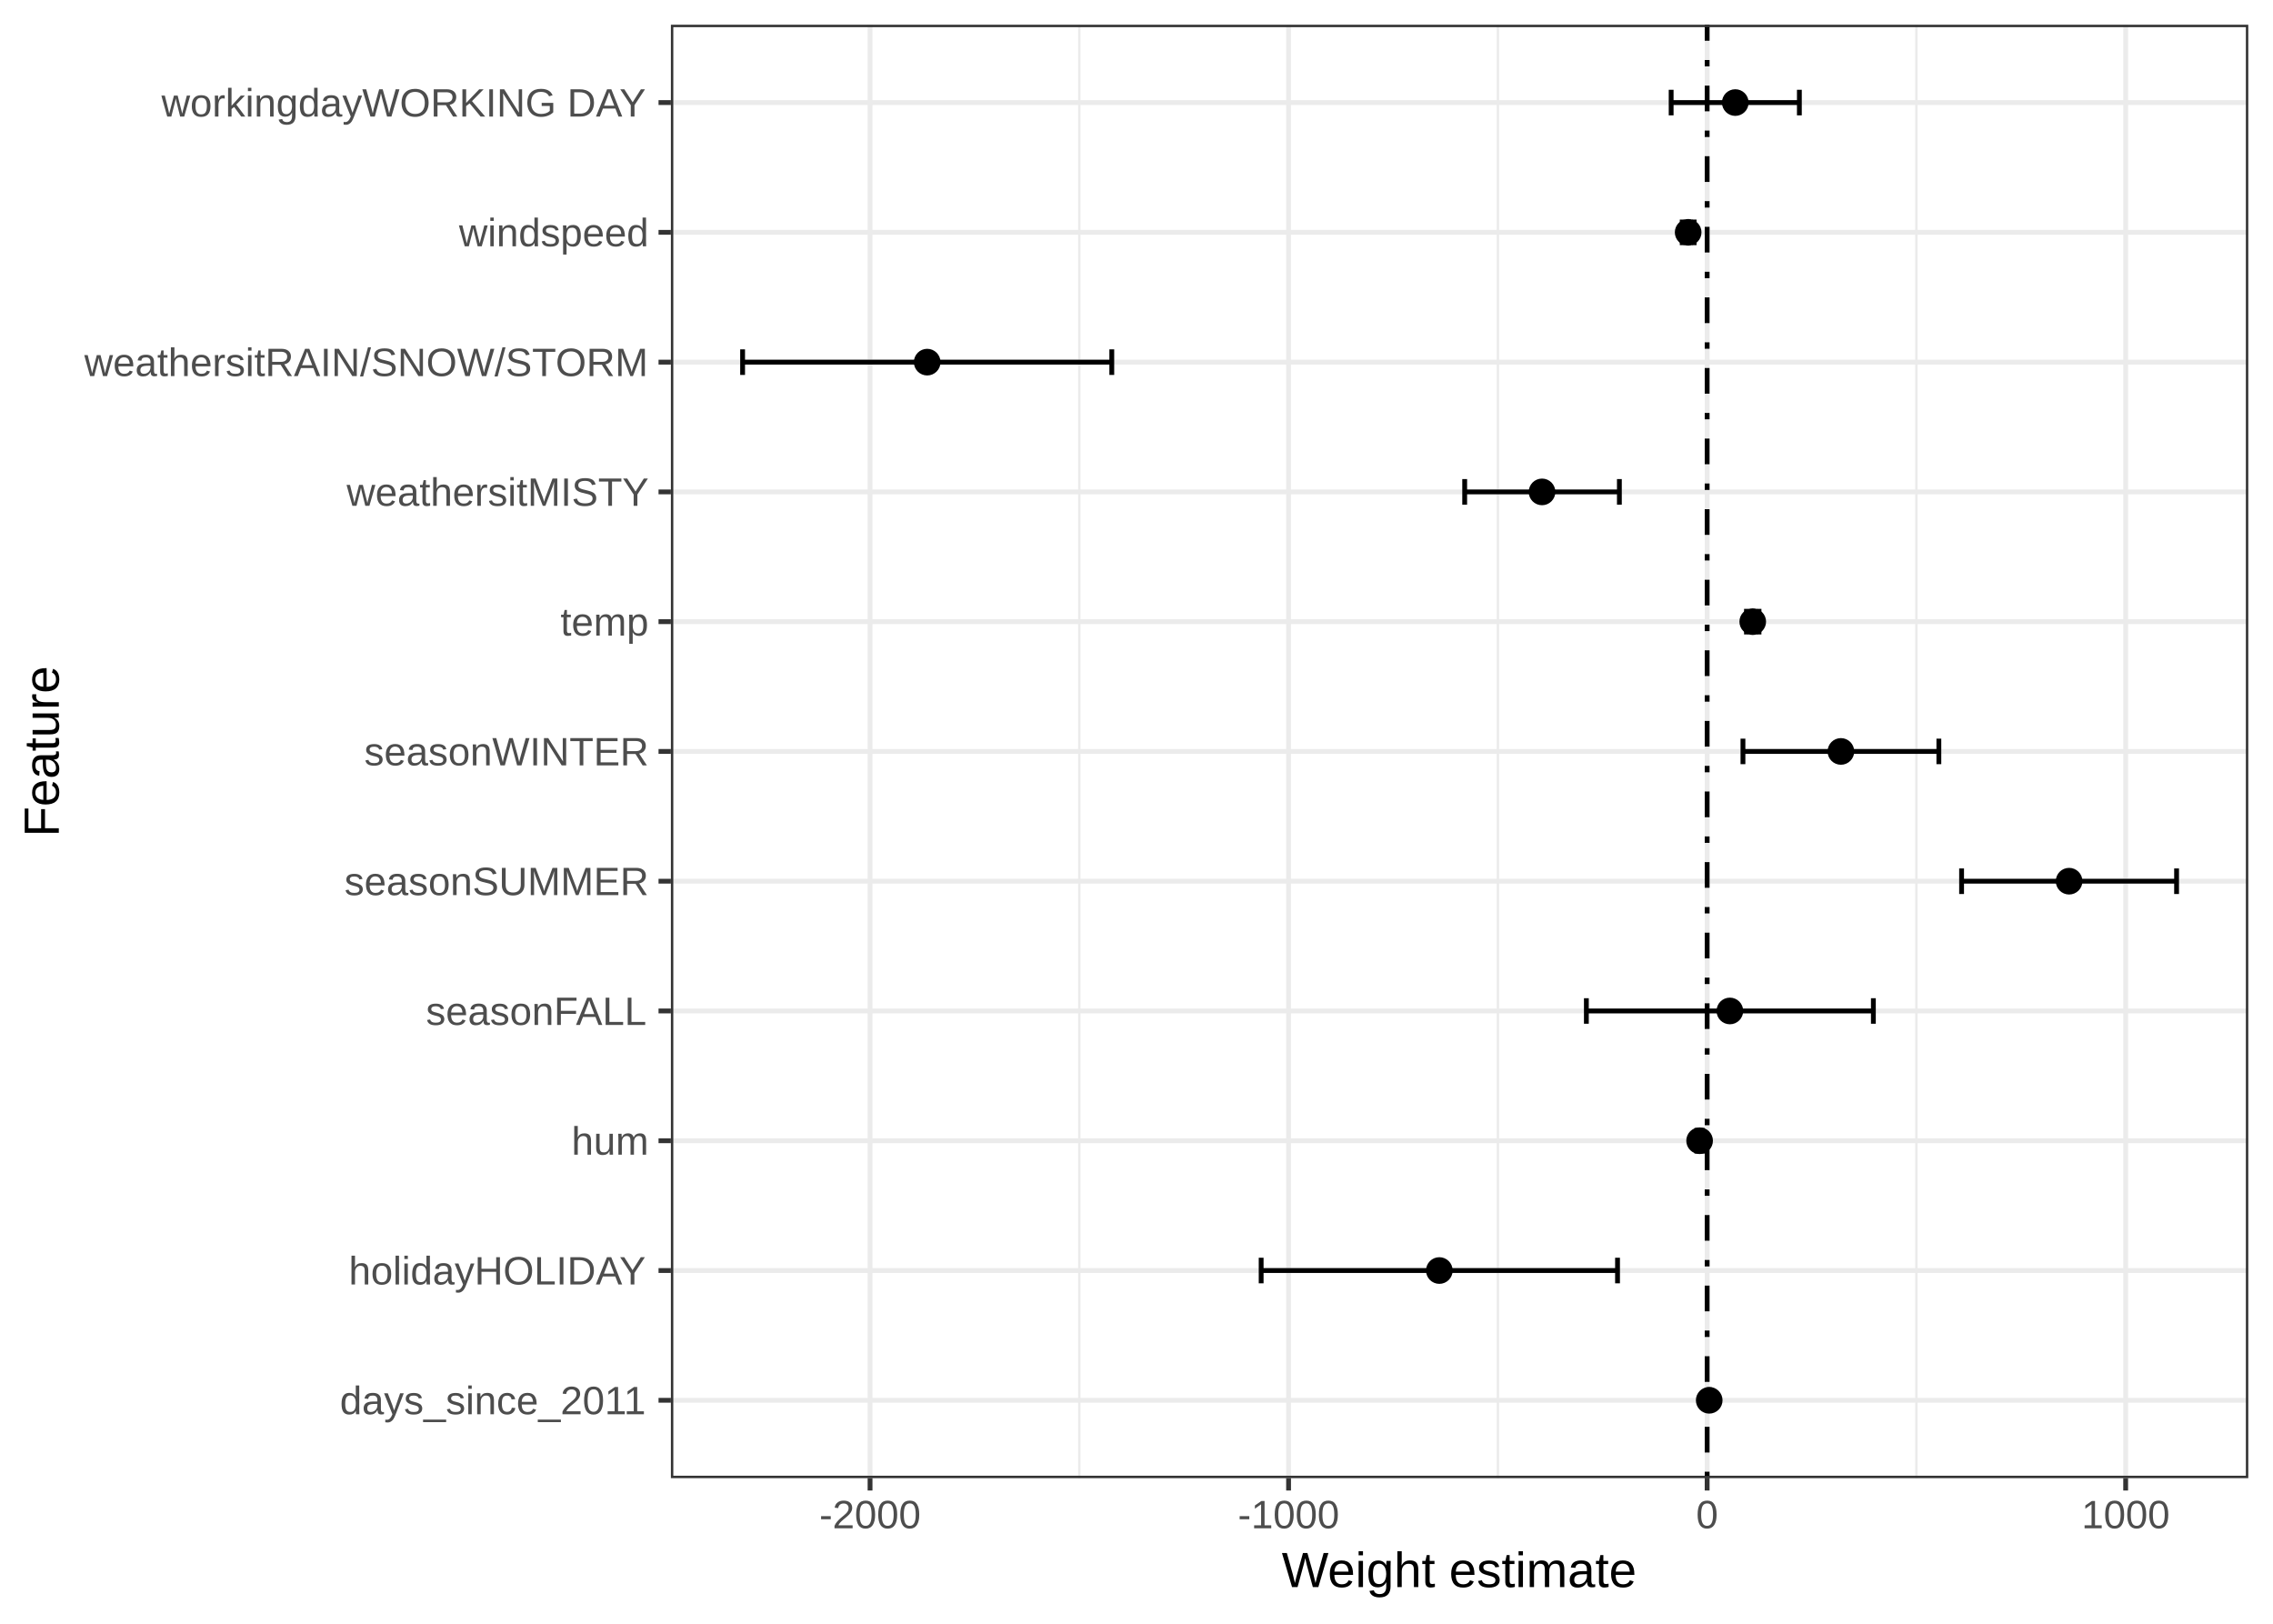
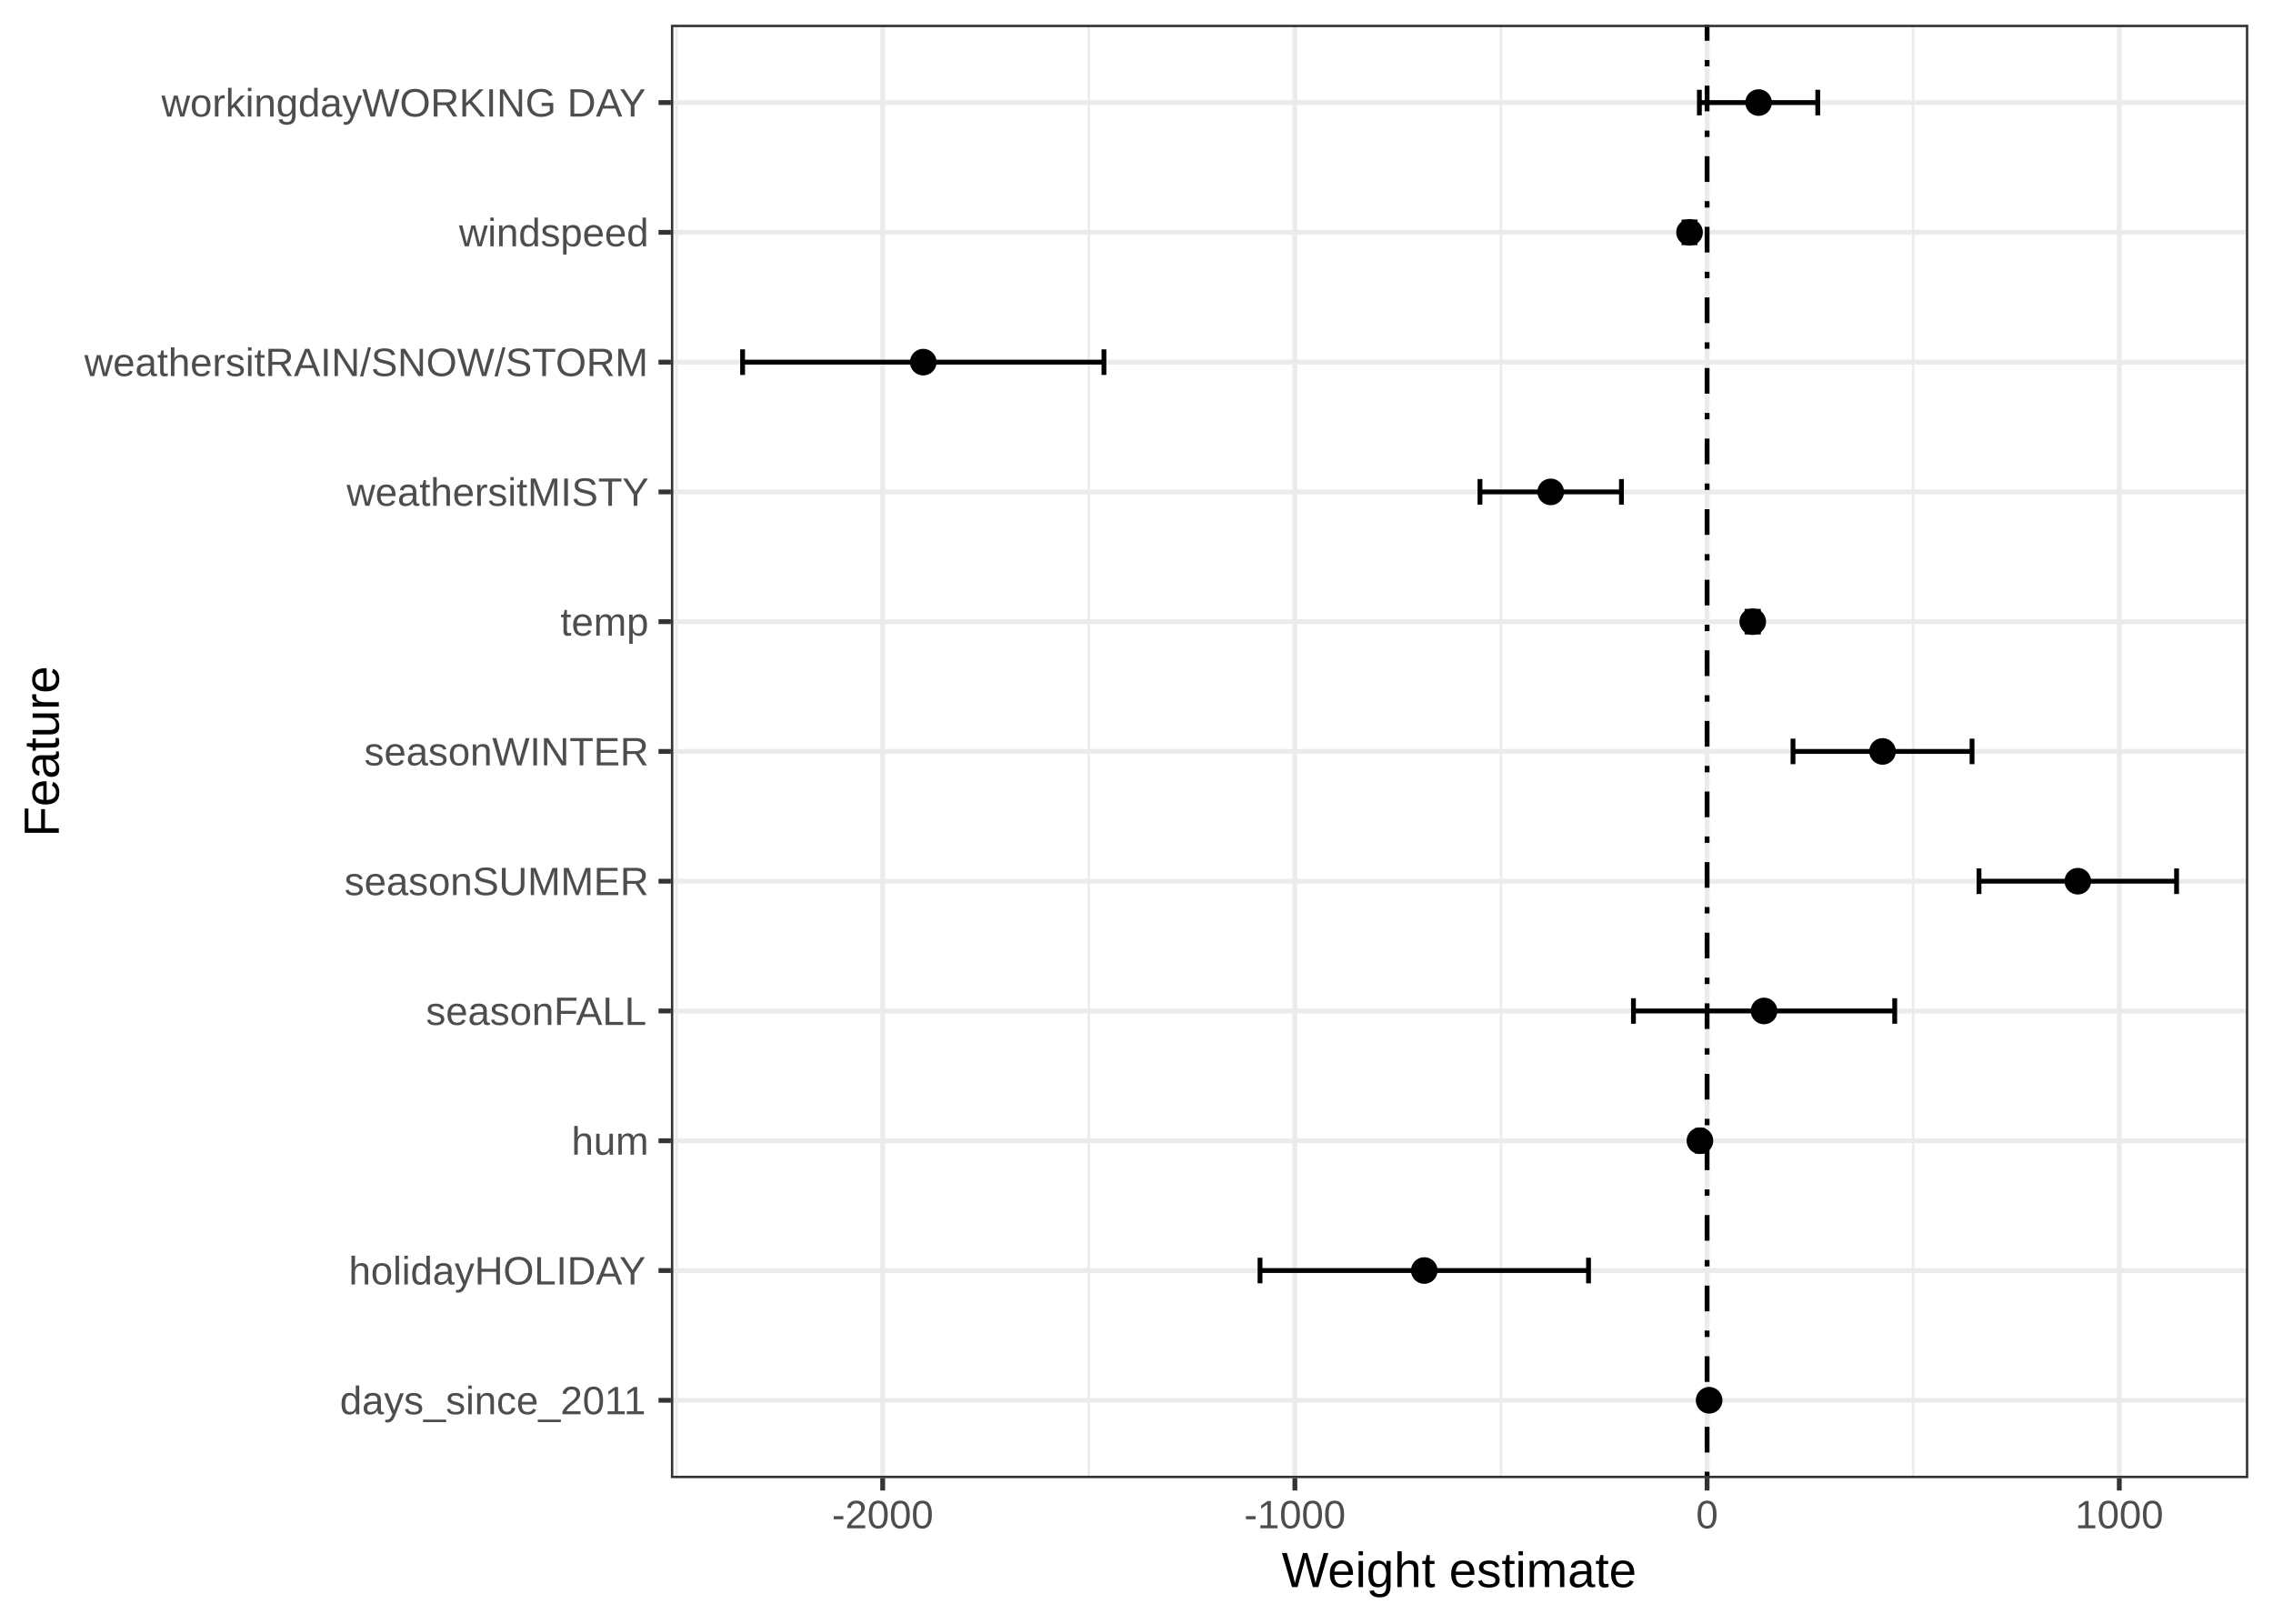
<svg xmlns="http://www.w3.org/2000/svg" viewBox="0 0 504.00 360.00">
  <defs>
    <style type="text/css">
    line, polyline, path, rect, circle {
      fill: none;
      stroke: #000000;
      stroke-linecap: round;
      stroke-linejoin: round;
      stroke-miterlimit: 10.00;
    }
  </style>
  </defs>
  <rect width="100%" height="100%" style="stroke: none; fill: #FFFFFF;" />
  <rect x="0.00" y="0.00" width="504.00" height="360.00" style="stroke-width: 1.07; stroke: #FFFFFF; fill: #FFFFFF;" />
  <defs>
    <clipPath id="cpMTQ4Ljc2MXw0OTguNTIxfDMyNy43Mnw1LjQ3OTQ1">
      <rect x="148.76" y="5.48" width="349.76" height="322.24" />
    </clipPath>
  </defs>
  <rect x="148.76" y="5.48" width="349.76" height="322.24" style="stroke-width: 1.07; stroke: none; fill: #FFFFFF;" clip-path="url(#cpMTQ4Ljc2MXw0OTguNTIxfDMyNy43Mnw1LjQ3OTQ1)" />
-   <polyline points="239.32,327.72 239.32,5.48 " style="stroke-width: 0.53; stroke: #EBEBEB; stroke-linecap: butt;" clip-path="url(#cpMTQ4Ljc2MXw0OTguNTIxfDMyNy43Mnw1LjQ3OTQ1)" />
-   <polyline points="332.13,327.72 332.13,5.48 " style="stroke-width: 0.53; stroke: #EBEBEB; stroke-linecap: butt;" clip-path="url(#cpMTQ4Ljc2MXw0OTguNTIxfDMyNy43Mnw1LjQ3OTQ1)" />
-   <polyline points="424.93,327.72 424.93,5.48 " style="stroke-width: 0.53; stroke: #EBEBEB; stroke-linecap: butt;" clip-path="url(#cpMTQ4Ljc2MXw0OTguNTIxfDMyNy43Mnw1LjQ3OTQ1)" />
+   <polyline points="150.02,327.72 150.02,5.48 " style="stroke-width: 0.53; stroke: #EBEBEB; stroke-linecap: butt;" clip-path="url(#cpMTQ4Ljc2MXw0OTguNTIxfDMyNy43Mnw1LjQ3OTQ1)" />
+   <polyline points="241.42,327.72 241.42,5.48 " style="stroke-width: 0.53; stroke: #EBEBEB; stroke-linecap: butt;" clip-path="url(#cpMTQ4Ljc2MXw0OTguNTIxfDMyNy43Mnw1LjQ3OTQ1)" />
+   <polyline points="332.82,327.72 332.82,5.48 " style="stroke-width: 0.53; stroke: #EBEBEB; stroke-linecap: butt;" clip-path="url(#cpMTQ4Ljc2MXw0OTguNTIxfDMyNy43Mnw1LjQ3OTQ1)" />
+   <polyline points="424.22,327.72 424.22,5.48 " style="stroke-width: 0.53; stroke: #EBEBEB; stroke-linecap: butt;" clip-path="url(#cpMTQ4Ljc2MXw0OTguNTIxfDMyNy43Mnw1LjQ3OTQ1)" />
  <polyline points="148.76,310.46 498.52,310.46 " style="stroke-width: 1.07; stroke: #EBEBEB; stroke-linecap: butt;" clip-path="url(#cpMTQ4Ljc2MXw0OTguNTIxfDMyNy43Mnw1LjQ3OTQ1)" />
  <polyline points="148.76,281.69 498.52,281.69 " style="stroke-width: 1.07; stroke: #EBEBEB; stroke-linecap: butt;" clip-path="url(#cpMTQ4Ljc2MXw0OTguNTIxfDMyNy43Mnw1LjQ3OTQ1)" />
  <polyline points="148.76,252.91 498.52,252.91 " style="stroke-width: 1.07; stroke: #EBEBEB; stroke-linecap: butt;" clip-path="url(#cpMTQ4Ljc2MXw0OTguNTIxfDMyNy43Mnw1LjQ3OTQ1)" />
  <polyline points="148.76,224.14 498.52,224.14 " style="stroke-width: 1.07; stroke: #EBEBEB; stroke-linecap: butt;" clip-path="url(#cpMTQ4Ljc2MXw0OTguNTIxfDMyNy43Mnw1LjQ3OTQ1)" />
  <polyline points="148.76,195.37 498.52,195.37 " style="stroke-width: 1.07; stroke: #EBEBEB; stroke-linecap: butt;" clip-path="url(#cpMTQ4Ljc2MXw0OTguNTIxfDMyNy43Mnw1LjQ3OTQ1)" />
  <polyline points="148.76,166.60 498.52,166.60 " style="stroke-width: 1.07; stroke: #EBEBEB; stroke-linecap: butt;" clip-path="url(#cpMTQ4Ljc2MXw0OTguNTIxfDMyNy43Mnw1LjQ3OTQ1)" />
  <polyline points="148.76,137.83 498.52,137.83 " style="stroke-width: 1.07; stroke: #EBEBEB; stroke-linecap: butt;" clip-path="url(#cpMTQ4Ljc2MXw0OTguNTIxfDMyNy43Mnw1LjQ3OTQ1)" />
  <polyline points="148.76,109.06 498.52,109.06 " style="stroke-width: 1.07; stroke: #EBEBEB; stroke-linecap: butt;" clip-path="url(#cpMTQ4Ljc2MXw0OTguNTIxfDMyNy43Mnw1LjQ3OTQ1)" />
  <polyline points="148.76,80.29 498.52,80.29 " style="stroke-width: 1.07; stroke: #EBEBEB; stroke-linecap: butt;" clip-path="url(#cpMTQ4Ljc2MXw0OTguNTIxfDMyNy43Mnw1LjQ3OTQ1)" />
  <polyline points="148.76,51.51 498.52,51.51 " style="stroke-width: 1.07; stroke: #EBEBEB; stroke-linecap: butt;" clip-path="url(#cpMTQ4Ljc2MXw0OTguNTIxfDMyNy43Mnw1LjQ3OTQ1)" />
  <polyline points="148.76,22.74 498.52,22.74 " style="stroke-width: 1.07; stroke: #EBEBEB; stroke-linecap: butt;" clip-path="url(#cpMTQ4Ljc2MXw0OTguNTIxfDMyNy43Mnw1LjQ3OTQ1)" />
-   <polyline points="192.92,327.72 192.92,5.48 " style="stroke-width: 1.07; stroke: #EBEBEB; stroke-linecap: butt;" clip-path="url(#cpMTQ4Ljc2MXw0OTguNTIxfDMyNy43Mnw1LjQ3OTQ1)" />
-   <polyline points="285.72,327.72 285.72,5.48 " style="stroke-width: 1.07; stroke: #EBEBEB; stroke-linecap: butt;" clip-path="url(#cpMTQ4Ljc2MXw0OTguNTIxfDMyNy43Mnw1LjQ3OTQ1)" />
-   <polyline points="378.53,327.72 378.53,5.48 " style="stroke-width: 1.07; stroke: #EBEBEB; stroke-linecap: butt;" clip-path="url(#cpMTQ4Ljc2MXw0OTguNTIxfDMyNy43Mnw1LjQ3OTQ1)" />
-   <polyline points="471.33,327.72 471.33,5.48 " style="stroke-width: 1.07; stroke: #EBEBEB; stroke-linecap: butt;" clip-path="url(#cpMTQ4Ljc2MXw0OTguNTIxfDMyNy43Mnw1LjQ3OTQ1)" />
-   <line x1="378.53" y1="327.72" x2="378.53" y2="5.48" style="stroke-width: 1.07; stroke-dasharray: 1.42,4.27,5.69,4.27; stroke-linecap: butt;" clip-path="url(#cpMTQ4Ljc2MXw0OTguNTIxfDMyNy43Mnw1LjQ3OTQ1)" />
-   <circle cx="458.79" cy="195.37" r="1.95pt" style="stroke-width: 0.71; fill: #000000;" clip-path="url(#cpMTQ4Ljc2MXw0OTguNTIxfDMyNy43Mnw1LjQ3OTQ1)" />
-   <circle cx="383.57" cy="224.14" r="1.95pt" style="stroke-width: 0.71; fill: #000000;" clip-path="url(#cpMTQ4Ljc2MXw0OTguNTIxfDMyNy43Mnw1LjQ3OTQ1)" />
-   <circle cx="408.19" cy="166.60" r="1.95pt" style="stroke-width: 0.71; fill: #000000;" clip-path="url(#cpMTQ4Ljc2MXw0OTguNTIxfDMyNy43Mnw1LjQ3OTQ1)" />
-   <circle cx="319.15" cy="281.69" r="1.95pt" style="stroke-width: 0.71; fill: #000000;" clip-path="url(#cpMTQ4Ljc2MXw0OTguNTIxfDMyNy43Mnw1LjQ3OTQ1)" />
-   <circle cx="384.77" cy="22.74" r="1.95pt" style="stroke-width: 0.71; fill: #000000;" clip-path="url(#cpMTQ4Ljc2MXw0OTguNTIxfDMyNy43Mnw1LjQ3OTQ1)" />
-   <circle cx="341.92" cy="109.06" r="1.95pt" style="stroke-width: 0.71; fill: #000000;" clip-path="url(#cpMTQ4Ljc2MXw0OTguNTIxfDMyNy43Mnw1LjQ3OTQ1)" />
-   <circle cx="205.59" cy="80.29" r="1.95pt" style="stroke-width: 0.71; fill: #000000;" clip-path="url(#cpMTQ4Ljc2MXw0OTguNTIxfDMyNy43Mnw1LjQ3OTQ1)" />
+   <polyline points="195.72,327.72 195.72,5.48 " style="stroke-width: 1.07; stroke: #EBEBEB; stroke-linecap: butt;" clip-path="url(#cpMTQ4Ljc2MXw0OTguNTIxfDMyNy43Mnw1LjQ3OTQ1)" />
+   <polyline points="287.12,327.72 287.12,5.48 " style="stroke-width: 1.07; stroke: #EBEBEB; stroke-linecap: butt;" clip-path="url(#cpMTQ4Ljc2MXw0OTguNTIxfDMyNy43Mnw1LjQ3OTQ1)" />
+   <polyline points="378.52,327.72 378.52,5.48 " style="stroke-width: 1.07; stroke: #EBEBEB; stroke-linecap: butt;" clip-path="url(#cpMTQ4Ljc2MXw0OTguNTIxfDMyNy43Mnw1LjQ3OTQ1)" />
+   <polyline points="469.92,327.72 469.92,5.48 " style="stroke-width: 1.07; stroke: #EBEBEB; stroke-linecap: butt;" clip-path="url(#cpMTQ4Ljc2MXw0OTguNTIxfDMyNy43Mnw1LjQ3OTQ1)" />
+   <line x1="378.52" y1="327.72" x2="378.52" y2="5.48" style="stroke-width: 1.07; stroke-dasharray: 1.42,4.27,5.69,4.27; stroke-linecap: butt;" clip-path="url(#cpMTQ4Ljc2MXw0OTguNTIxfDMyNy43Mnw1LjQ3OTQ1)" />
+   <circle cx="460.72" cy="195.37" r="1.95pt" style="stroke-width: 0.71; fill: #000000;" clip-path="url(#cpMTQ4Ljc2MXw0OTguNTIxfDMyNy43Mnw1LjQ3OTQ1)" />
+   <circle cx="391.15" cy="224.14" r="1.95pt" style="stroke-width: 0.71; fill: #000000;" clip-path="url(#cpMTQ4Ljc2MXw0OTguNTIxfDMyNy43Mnw1LjQ3OTQ1)" />
+   <circle cx="417.42" cy="166.60" r="1.95pt" style="stroke-width: 0.71; fill: #000000;" clip-path="url(#cpMTQ4Ljc2MXw0OTguNTIxfDMyNy43Mnw1LjQ3OTQ1)" />
+   <circle cx="315.81" cy="281.69" r="1.95pt" style="stroke-width: 0.71; fill: #000000;" clip-path="url(#cpMTQ4Ljc2MXw0OTguNTIxfDMyNy43Mnw1LjQ3OTQ1)" />
+   <circle cx="389.94" cy="22.74" r="1.95pt" style="stroke-width: 0.71; fill: #000000;" clip-path="url(#cpMTQ4Ljc2MXw0OTguNTIxfDMyNy43Mnw1LjQ3OTQ1)" />
+   <circle cx="343.84" cy="109.06" r="1.95pt" style="stroke-width: 0.71; fill: #000000;" clip-path="url(#cpMTQ4Ljc2MXw0OTguNTIxfDMyNy43Mnw1LjQ3OTQ1)" />
+   <circle cx="204.72" cy="80.29" r="1.95pt" style="stroke-width: 0.71; fill: #000000;" clip-path="url(#cpMTQ4Ljc2MXw0OTguNTIxfDMyNy43Mnw1LjQ3OTQ1)" />
  <circle cx="388.64" cy="137.83" r="1.95pt" style="stroke-width: 0.71; fill: #000000;" clip-path="url(#cpMTQ4Ljc2MXw0OTguNTIxfDMyNy43Mnw1LjQ3OTQ1)" />
-   <circle cx="376.86" cy="252.91" r="1.95pt" style="stroke-width: 0.71; fill: #000000;" clip-path="url(#cpMTQ4Ljc2MXw0OTguNTIxfDMyNy43Mnw1LjQ3OTQ1)" />
-   <circle cx="374.32" cy="51.51" r="1.95pt" style="stroke-width: 0.71; fill: #000000;" clip-path="url(#cpMTQ4Ljc2MXw0OTguNTIxfDMyNy43Mnw1LjQ3OTQ1)" />
-   <circle cx="378.99" cy="310.46" r="1.95pt" style="stroke-width: 0.71; fill: #000000;" clip-path="url(#cpMTQ4Ljc2MXw0OTguNTIxfDMyNy43Mnw1LjQ3OTQ1)" />
-   <line x1="482.62" y1="195.37" x2="434.95" y2="195.37" style="stroke-width: 1.07; stroke-linecap: butt;" clip-path="url(#cpMTQ4Ljc2MXw0OTguNTIxfDMyNy43Mnw1LjQ3OTQ1)" />
+   <circle cx="376.93" cy="252.91" r="1.95pt" style="stroke-width: 0.71; fill: #000000;" clip-path="url(#cpMTQ4Ljc2MXw0OTguNTIxfDMyNy43Mnw1LjQ3OTQ1)" />
+   <circle cx="374.63" cy="51.51" r="1.95pt" style="stroke-width: 0.71; fill: #000000;" clip-path="url(#cpMTQ4Ljc2MXw0OTguNTIxfDMyNy43Mnw1LjQ3OTQ1)" />
+   <circle cx="378.97" cy="310.46" r="1.95pt" style="stroke-width: 0.71; fill: #000000;" clip-path="url(#cpMTQ4Ljc2MXw0OTguNTIxfDMyNy43Mnw1LjQ3OTQ1)" />
+   <line x1="482.62" y1="195.37" x2="438.81" y2="195.37" style="stroke-width: 1.07; stroke-linecap: butt;" clip-path="url(#cpMTQ4Ljc2MXw0OTguNTIxfDMyNy43Mnw1LjQ3OTQ1)" />
  <polyline points="482.62,198.21 482.62,195.37 482.62,192.54 " style="stroke-width: 1.07; stroke-linecap: butt;" clip-path="url(#cpMTQ4Ljc2MXw0OTguNTIxfDMyNy43Mnw1LjQ3OTQ1)" />
-   <polyline points="434.95,192.54 434.95,195.37 434.95,198.21 " style="stroke-width: 1.07; stroke-linecap: butt;" clip-path="url(#cpMTQ4Ljc2MXw0OTguNTIxfDMyNy43Mnw1LjQ3OTQ1)" />
-   <line x1="415.39" y1="224.14" x2="351.75" y2="224.14" style="stroke-width: 1.07; stroke-linecap: butt;" clip-path="url(#cpMTQ4Ljc2MXw0OTguNTIxfDMyNy43Mnw1LjQ3OTQ1)" />
-   <polyline points="415.39,226.98 415.39,224.14 415.39,221.31 " style="stroke-width: 1.07; stroke-linecap: butt;" clip-path="url(#cpMTQ4Ljc2MXw0OTguNTIxfDMyNy43Mnw1LjQ3OTQ1)" />
-   <polyline points="351.75,221.31 351.75,224.14 351.75,226.98 " style="stroke-width: 1.07; stroke-linecap: butt;" clip-path="url(#cpMTQ4Ljc2MXw0OTguNTIxfDMyNy43Mnw1LjQ3OTQ1)" />
-   <line x1="429.91" y1="166.60" x2="386.47" y2="166.60" style="stroke-width: 1.07; stroke-linecap: butt;" clip-path="url(#cpMTQ4Ljc2MXw0OTguNTIxfDMyNy43Mnw1LjQ3OTQ1)" />
-   <polyline points="429.91,169.43 429.91,166.60 429.91,163.76 " style="stroke-width: 1.07; stroke-linecap: butt;" clip-path="url(#cpMTQ4Ljc2MXw0OTguNTIxfDMyNy43Mnw1LjQ3OTQ1)" />
-   <polyline points="386.47,163.76 386.47,166.60 386.47,169.43 " style="stroke-width: 1.07; stroke-linecap: butt;" clip-path="url(#cpMTQ4Ljc2MXw0OTguNTIxfDMyNy43Mnw1LjQ3OTQ1)" />
-   <line x1="358.66" y1="281.69" x2="279.64" y2="281.69" style="stroke-width: 1.07; stroke-linecap: butt;" clip-path="url(#cpMTQ4Ljc2MXw0OTguNTIxfDMyNy43Mnw1LjQ3OTQ1)" />
-   <polyline points="358.66,284.52 358.66,281.69 358.66,278.85 " style="stroke-width: 1.07; stroke-linecap: butt;" clip-path="url(#cpMTQ4Ljc2MXw0OTguNTIxfDMyNy43Mnw1LjQ3OTQ1)" />
-   <polyline points="279.64,278.85 279.64,281.69 279.64,284.52 " style="stroke-width: 1.07; stroke-linecap: butt;" clip-path="url(#cpMTQ4Ljc2MXw0OTguNTIxfDMyNy43Mnw1LjQ3OTQ1)" />
-   <line x1="398.98" y1="22.74" x2="370.55" y2="22.74" style="stroke-width: 1.07; stroke-linecap: butt;" clip-path="url(#cpMTQ4Ljc2MXw0OTguNTIxfDMyNy43Mnw1LjQ3OTQ1)" />
-   <polyline points="398.98,25.58 398.98,22.74 398.98,19.91 " style="stroke-width: 1.07; stroke-linecap: butt;" clip-path="url(#cpMTQ4Ljc2MXw0OTguNTIxfDMyNy43Mnw1LjQ3OTQ1)" />
-   <polyline points="370.55,19.91 370.55,22.74 370.55,25.58 " style="stroke-width: 1.07; stroke-linecap: butt;" clip-path="url(#cpMTQ4Ljc2MXw0OTguNTIxfDMyNy43Mnw1LjQ3OTQ1)" />
-   <line x1="359.07" y1="109.06" x2="324.77" y2="109.06" style="stroke-width: 1.07; stroke-linecap: butt;" clip-path="url(#cpMTQ4Ljc2MXw0OTguNTIxfDMyNy43Mnw1LjQ3OTQ1)" />
-   <polyline points="359.07,111.89 359.07,109.06 359.07,106.22 " style="stroke-width: 1.07; stroke-linecap: butt;" clip-path="url(#cpMTQ4Ljc2MXw0OTguNTIxfDMyNy43Mnw1LjQ3OTQ1)" />
-   <polyline points="324.77,106.22 324.77,109.06 324.77,111.89 " style="stroke-width: 1.07; stroke-linecap: butt;" clip-path="url(#cpMTQ4Ljc2MXw0OTguNTIxfDMyNy43Mnw1LjQ3OTQ1)" />
-   <line x1="246.52" y1="80.29" x2="164.66" y2="80.29" style="stroke-width: 1.07; stroke-linecap: butt;" clip-path="url(#cpMTQ4Ljc2MXw0OTguNTIxfDMyNy43Mnw1LjQ3OTQ1)" />
-   <polyline points="246.52,83.12 246.52,80.29 246.52,77.45 " style="stroke-width: 1.07; stroke-linecap: butt;" clip-path="url(#cpMTQ4Ljc2MXw0OTguNTIxfDMyNy43Mnw1LjQ3OTQ1)" />
+   <polyline points="438.81,192.54 438.81,195.37 438.81,198.21 " style="stroke-width: 1.07; stroke-linecap: butt;" clip-path="url(#cpMTQ4Ljc2MXw0OTguNTIxfDMyNy43Mnw1LjQ3OTQ1)" />
+   <line x1="420.12" y1="224.14" x2="362.19" y2="224.14" style="stroke-width: 1.07; stroke-linecap: butt;" clip-path="url(#cpMTQ4Ljc2MXw0OTguNTIxfDMyNy43Mnw1LjQ3OTQ1)" />
+   <polyline points="420.12,226.98 420.12,224.14 420.12,221.31 " style="stroke-width: 1.07; stroke-linecap: butt;" clip-path="url(#cpMTQ4Ljc2MXw0OTguNTIxfDMyNy43Mnw1LjQ3OTQ1)" />
+   <polyline points="362.19,221.31 362.19,224.14 362.19,226.98 " style="stroke-width: 1.07; stroke-linecap: butt;" clip-path="url(#cpMTQ4Ljc2MXw0OTguNTIxfDMyNy43Mnw1LjQ3OTQ1)" />
+   <line x1="437.27" y1="166.60" x2="397.57" y2="166.60" style="stroke-width: 1.07; stroke-linecap: butt;" clip-path="url(#cpMTQ4Ljc2MXw0OTguNTIxfDMyNy43Mnw1LjQ3OTQ1)" />
+   <polyline points="437.27,169.43 437.27,166.60 437.27,163.76 " style="stroke-width: 1.07; stroke-linecap: butt;" clip-path="url(#cpMTQ4Ljc2MXw0OTguNTIxfDMyNy43Mnw1LjQ3OTQ1)" />
+   <polyline points="397.57,163.76 397.57,166.60 397.57,169.43 " style="stroke-width: 1.07; stroke-linecap: butt;" clip-path="url(#cpMTQ4Ljc2MXw0OTguNTIxfDMyNy43Mnw1LjQ3OTQ1)" />
+   <line x1="352.23" y1="281.69" x2="279.39" y2="281.69" style="stroke-width: 1.07; stroke-linecap: butt;" clip-path="url(#cpMTQ4Ljc2MXw0OTguNTIxfDMyNy43Mnw1LjQ3OTQ1)" />
+   <polyline points="352.23,284.52 352.23,281.69 352.23,278.85 " style="stroke-width: 1.07; stroke-linecap: butt;" clip-path="url(#cpMTQ4Ljc2MXw0OTguNTIxfDMyNy43Mnw1LjQ3OTQ1)" />
+   <polyline points="279.39,278.85 279.39,281.69 279.39,284.52 " style="stroke-width: 1.07; stroke-linecap: butt;" clip-path="url(#cpMTQ4Ljc2MXw0OTguNTIxfDMyNy43Mnw1LjQ3OTQ1)" />
+   <line x1="403.06" y1="22.74" x2="376.81" y2="22.74" style="stroke-width: 1.07; stroke-linecap: butt;" clip-path="url(#cpMTQ4Ljc2MXw0OTguNTIxfDMyNy43Mnw1LjQ3OTQ1)" />
+   <polyline points="403.06,25.58 403.06,22.74 403.06,19.91 " style="stroke-width: 1.07; stroke-linecap: butt;" clip-path="url(#cpMTQ4Ljc2MXw0OTguNTIxfDMyNy43Mnw1LjQ3OTQ1)" />
+   <polyline points="376.81,19.91 376.81,22.74 376.81,25.58 " style="stroke-width: 1.07; stroke-linecap: butt;" clip-path="url(#cpMTQ4Ljc2MXw0OTguNTIxfDMyNy43Mnw1LjQ3OTQ1)" />
+   <line x1="359.53" y1="109.06" x2="328.16" y2="109.06" style="stroke-width: 1.07; stroke-linecap: butt;" clip-path="url(#cpMTQ4Ljc2MXw0OTguNTIxfDMyNy43Mnw1LjQ3OTQ1)" />
+   <polyline points="359.53,111.89 359.53,109.06 359.53,106.22 " style="stroke-width: 1.07; stroke-linecap: butt;" clip-path="url(#cpMTQ4Ljc2MXw0OTguNTIxfDMyNy43Mnw1LjQ3OTQ1)" />
+   <polyline points="328.16,106.22 328.16,109.06 328.16,111.89 " style="stroke-width: 1.07; stroke-linecap: butt;" clip-path="url(#cpMTQ4Ljc2MXw0OTguNTIxfDMyNy43Mnw1LjQ3OTQ1)" />
+   <line x1="244.78" y1="80.29" x2="164.66" y2="80.29" style="stroke-width: 1.07; stroke-linecap: butt;" clip-path="url(#cpMTQ4Ljc2MXw0OTguNTIxfDMyNy43Mnw1LjQ3OTQ1)" />
+   <polyline points="244.78,83.12 244.78,80.29 244.78,77.45 " style="stroke-width: 1.07; stroke-linecap: butt;" clip-path="url(#cpMTQ4Ljc2MXw0OTguNTIxfDMyNy43Mnw1LjQ3OTQ1)" />
  <polyline points="164.66,77.45 164.66,80.29 164.66,83.12 " style="stroke-width: 1.07; stroke-linecap: butt;" clip-path="url(#cpMTQ4Ljc2MXw0OTguNTIxfDMyNy43Mnw1LjQ3OTQ1)" />
-   <line x1="390.03" y1="137.83" x2="387.25" y2="137.83" style="stroke-width: 1.07; stroke-linecap: butt;" clip-path="url(#cpMTQ4Ljc2MXw0OTguNTIxfDMyNy43Mnw1LjQ3OTQ1)" />
-   <polyline points="390.03,140.66 390.03,137.83 390.03,134.99 " style="stroke-width: 1.07; stroke-linecap: butt;" clip-path="url(#cpMTQ4Ljc2MXw0OTguNTIxfDMyNy43Mnw1LjQ3OTQ1)" />
-   <polyline points="387.25,134.99 387.25,137.83 387.25,140.66 " style="stroke-width: 1.07; stroke-linecap: butt;" clip-path="url(#cpMTQ4Ljc2MXw0OTguNTIxfDMyNy43Mnw1LjQ3OTQ1)" />
-   <line x1="377.46" y1="252.91" x2="376.25" y2="252.91" style="stroke-width: 1.07; stroke-linecap: butt;" clip-path="url(#cpMTQ4Ljc2MXw0OTguNTIxfDMyNy43Mnw1LjQ3OTQ1)" />
-   <polyline points="377.46,255.75 377.46,252.91 377.46,250.08 " style="stroke-width: 1.07; stroke-linecap: butt;" clip-path="url(#cpMTQ4Ljc2MXw0OTguNTIxfDMyNy43Mnw1LjQ3OTQ1)" />
-   <polyline points="376.25,250.08 376.25,252.91 376.25,255.75 " style="stroke-width: 1.07; stroke-linecap: butt;" clip-path="url(#cpMTQ4Ljc2MXw0OTguNTIxfDMyNy43Mnw1LjQ3OTQ1)" />
-   <line x1="375.65" y1="51.51" x2="373.00" y2="51.51" style="stroke-width: 1.07; stroke-linecap: butt;" clip-path="url(#cpMTQ4Ljc2MXw0OTguNTIxfDMyNy43Mnw1LjQ3OTQ1)" />
-   <polyline points="375.65,54.35 375.65,51.51 375.65,48.68 " style="stroke-width: 1.07; stroke-linecap: butt;" clip-path="url(#cpMTQ4Ljc2MXw0OTguNTIxfDMyNy43Mnw1LjQ3OTQ1)" />
-   <polyline points="373.00,48.68 373.00,51.51 373.00,54.35 " style="stroke-width: 1.07; stroke-linecap: butt;" clip-path="url(#cpMTQ4Ljc2MXw0OTguNTIxfDMyNy43Mnw1LjQ3OTQ1)" />
-   <line x1="379.02" y1="310.46" x2="378.96" y2="310.46" style="stroke-width: 1.07; stroke-linecap: butt;" clip-path="url(#cpMTQ4Ljc2MXw0OTguNTIxfDMyNy43Mnw1LjQ3OTQ1)" />
-   <polyline points="379.02,313.29 379.02,310.46 379.02,307.62 " style="stroke-width: 1.07; stroke-linecap: butt;" clip-path="url(#cpMTQ4Ljc2MXw0OTguNTIxfDMyNy43Mnw1LjQ3OTQ1)" />
-   <polyline points="378.96,307.62 378.96,310.46 378.96,313.29 " style="stroke-width: 1.07; stroke-linecap: butt;" clip-path="url(#cpMTQ4Ljc2MXw0OTguNTIxfDMyNy43Mnw1LjQ3OTQ1)" />
+   <line x1="389.90" y1="137.83" x2="387.38" y2="137.83" style="stroke-width: 1.07; stroke-linecap: butt;" clip-path="url(#cpMTQ4Ljc2MXw0OTguNTIxfDMyNy43Mnw1LjQ3OTQ1)" />
+   <polyline points="389.90,140.66 389.90,137.83 389.90,134.99 " style="stroke-width: 1.07; stroke-linecap: butt;" clip-path="url(#cpMTQ4Ljc2MXw0OTguNTIxfDMyNy43Mnw1LjQ3OTQ1)" />
+   <polyline points="387.38,134.99 387.38,137.83 387.38,140.66 " style="stroke-width: 1.07; stroke-linecap: butt;" clip-path="url(#cpMTQ4Ljc2MXw0OTguNTIxfDMyNy43Mnw1LjQ3OTQ1)" />
+   <line x1="377.50" y1="252.91" x2="376.36" y2="252.91" style="stroke-width: 1.07; stroke-linecap: butt;" clip-path="url(#cpMTQ4Ljc2MXw0OTguNTIxfDMyNy43Mnw1LjQ3OTQ1)" />
+   <polyline points="377.50,255.75 377.50,252.91 377.50,250.08 " style="stroke-width: 1.07; stroke-linecap: butt;" clip-path="url(#cpMTQ4Ljc2MXw0OTguNTIxfDMyNy43Mnw1LjQ3OTQ1)" />
+   <polyline points="376.36,250.08 376.36,252.91 376.36,255.75 " style="stroke-width: 1.07; stroke-linecap: butt;" clip-path="url(#cpMTQ4Ljc2MXw0OTguNTIxfDMyNy43Mnw1LjQ3OTQ1)" />
+   <line x1="375.87" y1="51.51" x2="373.40" y2="51.51" style="stroke-width: 1.07; stroke-linecap: butt;" clip-path="url(#cpMTQ4Ljc2MXw0OTguNTIxfDMyNy43Mnw1LjQ3OTQ1)" />
+   <polyline points="375.87,54.35 375.87,51.51 375.87,48.68 " style="stroke-width: 1.07; stroke-linecap: butt;" clip-path="url(#cpMTQ4Ljc2MXw0OTguNTIxfDMyNy43Mnw1LjQ3OTQ1)" />
+   <polyline points="373.40,48.68 373.40,51.51 373.40,54.35 " style="stroke-width: 1.07; stroke-linecap: butt;" clip-path="url(#cpMTQ4Ljc2MXw0OTguNTIxfDMyNy43Mnw1LjQ3OTQ1)" />
+   <line x1="379.00" y1="310.46" x2="378.94" y2="310.46" style="stroke-width: 1.07; stroke-linecap: butt;" clip-path="url(#cpMTQ4Ljc2MXw0OTguNTIxfDMyNy43Mnw1LjQ3OTQ1)" />
+   <polyline points="379.00,313.29 379.00,310.46 379.00,307.62 " style="stroke-width: 1.07; stroke-linecap: butt;" clip-path="url(#cpMTQ4Ljc2MXw0OTguNTIxfDMyNy43Mnw1LjQ3OTQ1)" />
+   <polyline points="378.94,307.62 378.94,310.46 378.94,313.29 " style="stroke-width: 1.07; stroke-linecap: butt;" clip-path="url(#cpMTQ4Ljc2MXw0OTguNTIxfDMyNy43Mnw1LjQ3OTQ1)" />
  <rect x="148.76" y="5.48" width="349.76" height="322.24" style="stroke-width: 1.07; stroke: #333333;" clip-path="url(#cpMTQ4Ljc2MXw0OTguNTIxfDMyNy43Mnw1LjQ3OTQ1)" />
  <defs>
    <clipPath id="cpMHw1MDR8MzYwfDA=">
      <rect x="0.00" y="0.00" width="504.00" height="360.00" />
    </clipPath>
  </defs>
  <g clip-path="url(#cpMHw1MDR8MzYwfDA=)">
    <text x="75.36" y="313.55" style="font-size: 8.80px; fill: #4D4D4D; font-family: Liberation Sans;" textLength="68.47px" lengthAdjust="spacingAndGlyphs">days_since_2011</text>
  </g>
  <g clip-path="url(#cpMHw1MDR8MzYwfDA=)">
    <text x="77.33" y="284.78" style="font-size: 8.80px; fill: #4D4D4D; font-family: Liberation Sans;" textLength="66.50px" lengthAdjust="spacingAndGlyphs">holidayHOLIDAY</text>
  </g>
  <g clip-path="url(#cpMHw1MDR8MzYwfDA=)">
    <text x="126.72" y="256.01" style="font-size: 8.80px; fill: #4D4D4D; font-family: Liberation Sans;" textLength="17.11px" lengthAdjust="spacingAndGlyphs">hum</text>
  </g>
  <g clip-path="url(#cpMHw1MDR8MzYwfDA=)">
    <text x="94.44" y="227.24" style="font-size: 8.80px; fill: #4D4D4D; font-family: Liberation Sans;" textLength="49.39px" lengthAdjust="spacingAndGlyphs">seasonFALL</text>
  </g>
  <g clip-path="url(#cpMHw1MDR8MzYwfDA=)">
    <text x="76.37" y="198.46" style="font-size: 8.80px; fill: #4D4D4D; font-family: Liberation Sans;" textLength="67.46px" lengthAdjust="spacingAndGlyphs">seasonSUMMER</text>
  </g>
  <g clip-path="url(#cpMHw1MDR8MzYwfDA=)">
    <text x="80.77" y="169.69" style="font-size: 8.80px; fill: #4D4D4D; font-family: Liberation Sans;" textLength="63.06px" lengthAdjust="spacingAndGlyphs">seasonWINTER</text>
  </g>
  <g clip-path="url(#cpMHw1MDR8MzYwfDA=)">
    <text x="124.27" y="140.92" style="font-size: 8.80px; fill: #4D4D4D; font-family: Liberation Sans;" textLength="19.56px" lengthAdjust="spacingAndGlyphs">temp</text>
  </g>
  <g clip-path="url(#cpMHw1MDR8MzYwfDA=)">
    <text x="76.86" y="112.15" style="font-size: 8.80px; fill: #4D4D4D; font-family: Liberation Sans;" textLength="66.97px" lengthAdjust="spacingAndGlyphs">weathersitMISTY</text>
  </g>
  <g clip-path="url(#cpMHw1MDR8MzYwfDA=)">
    <text x="18.70" y="83.38" style="font-size: 8.80px; fill: #4D4D4D; font-family: Liberation Sans;" textLength="125.13px" lengthAdjust="spacingAndGlyphs">weathersitRAIN/SNOW/STORM</text>
  </g>
  <g clip-path="url(#cpMHw1MDR8MzYwfDA=)">
    <text x="101.77" y="54.61" style="font-size: 8.80px; fill: #4D4D4D; font-family: Liberation Sans;" textLength="42.06px" lengthAdjust="spacingAndGlyphs">windspeed</text>
  </g>
  <g clip-path="url(#cpMHw1MDR8MzYwfDA=)">
    <text x="35.80" y="25.84" style="font-size: 8.80px; fill: #4D4D4D; font-family: Liberation Sans;" textLength="108.03px" lengthAdjust="spacingAndGlyphs">workingdayWORKING DAY</text>
  </g>
  <polyline points="146.02,310.46 148.76,310.46 " style="stroke-width: 1.07; stroke: #333333; stroke-linecap: butt;" clip-path="url(#cpMHw1MDR8MzYwfDA=)" />
  <polyline points="146.02,281.69 148.76,281.69 " style="stroke-width: 1.07; stroke: #333333; stroke-linecap: butt;" clip-path="url(#cpMHw1MDR8MzYwfDA=)" />
  <polyline points="146.02,252.91 148.76,252.91 " style="stroke-width: 1.07; stroke: #333333; stroke-linecap: butt;" clip-path="url(#cpMHw1MDR8MzYwfDA=)" />
  <polyline points="146.02,224.14 148.76,224.14 " style="stroke-width: 1.07; stroke: #333333; stroke-linecap: butt;" clip-path="url(#cpMHw1MDR8MzYwfDA=)" />
  <polyline points="146.02,195.37 148.76,195.37 " style="stroke-width: 1.07; stroke: #333333; stroke-linecap: butt;" clip-path="url(#cpMHw1MDR8MzYwfDA=)" />
  <polyline points="146.02,166.60 148.76,166.60 " style="stroke-width: 1.07; stroke: #333333; stroke-linecap: butt;" clip-path="url(#cpMHw1MDR8MzYwfDA=)" />
  <polyline points="146.02,137.83 148.76,137.83 " style="stroke-width: 1.07; stroke: #333333; stroke-linecap: butt;" clip-path="url(#cpMHw1MDR8MzYwfDA=)" />
  <polyline points="146.02,109.06 148.76,109.06 " style="stroke-width: 1.07; stroke: #333333; stroke-linecap: butt;" clip-path="url(#cpMHw1MDR8MzYwfDA=)" />
  <polyline points="146.02,80.29 148.76,80.29 " style="stroke-width: 1.07; stroke: #333333; stroke-linecap: butt;" clip-path="url(#cpMHw1MDR8MzYwfDA=)" />
  <polyline points="146.02,51.51 148.76,51.51 " style="stroke-width: 1.07; stroke: #333333; stroke-linecap: butt;" clip-path="url(#cpMHw1MDR8MzYwfDA=)" />
  <polyline points="146.02,22.74 148.76,22.74 " style="stroke-width: 1.07; stroke: #333333; stroke-linecap: butt;" clip-path="url(#cpMHw1MDR8MzYwfDA=)" />
-   <polyline points="192.92,330.46 192.92,327.72 " style="stroke-width: 1.07; stroke: #333333; stroke-linecap: butt;" clip-path="url(#cpMHw1MDR8MzYwfDA=)" />
-   <polyline points="285.72,330.46 285.72,327.72 " style="stroke-width: 1.07; stroke: #333333; stroke-linecap: butt;" clip-path="url(#cpMHw1MDR8MzYwfDA=)" />
-   <polyline points="378.53,330.46 378.53,327.72 " style="stroke-width: 1.07; stroke: #333333; stroke-linecap: butt;" clip-path="url(#cpMHw1MDR8MzYwfDA=)" />
-   <polyline points="471.33,330.46 471.33,327.72 " style="stroke-width: 1.07; stroke: #333333; stroke-linecap: butt;" clip-path="url(#cpMHw1MDR8MzYwfDA=)" />
+   <polyline points="195.72,330.46 195.72,327.72 " style="stroke-width: 1.07; stroke: #333333; stroke-linecap: butt;" clip-path="url(#cpMHw1MDR8MzYwfDA=)" />
+   <polyline points="287.12,330.46 287.12,327.72 " style="stroke-width: 1.07; stroke: #333333; stroke-linecap: butt;" clip-path="url(#cpMHw1MDR8MzYwfDA=)" />
+   <polyline points="378.52,330.46 378.52,327.72 " style="stroke-width: 1.07; stroke: #333333; stroke-linecap: butt;" clip-path="url(#cpMHw1MDR8MzYwfDA=)" />
+   <polyline points="469.92,330.46 469.92,327.72 " style="stroke-width: 1.07; stroke: #333333; stroke-linecap: butt;" clip-path="url(#cpMHw1MDR8MzYwfDA=)" />
  <g clip-path="url(#cpMHw1MDR8MzYwfDA=)">
-     <text x="181.67" y="338.84" style="font-size: 8.80px; fill: #4D4D4D; font-family: Liberation Sans;" textLength="22.50px" lengthAdjust="spacingAndGlyphs">-2000</text>
+     <text x="184.47" y="338.84" style="font-size: 8.80px; fill: #4D4D4D; font-family: Liberation Sans;" textLength="22.50px" lengthAdjust="spacingAndGlyphs">-2000</text>
  </g>
  <g clip-path="url(#cpMHw1MDR8MzYwfDA=)">
-     <text x="274.48" y="338.84" style="font-size: 8.80px; fill: #4D4D4D; font-family: Liberation Sans;" textLength="22.50px" lengthAdjust="spacingAndGlyphs">-1000</text>
+     <text x="275.87" y="338.84" style="font-size: 8.80px; fill: #4D4D4D; font-family: Liberation Sans;" textLength="22.50px" lengthAdjust="spacingAndGlyphs">-1000</text>
  </g>
  <g clip-path="url(#cpMHw1MDR8MzYwfDA=)">
-     <text x="376.08" y="338.84" style="font-size: 8.80px; fill: #4D4D4D; font-family: Liberation Sans;" textLength="4.89px" lengthAdjust="spacingAndGlyphs">0</text>
+     <text x="376.07" y="338.84" style="font-size: 8.80px; fill: #4D4D4D; font-family: Liberation Sans;" textLength="4.89px" lengthAdjust="spacingAndGlyphs">0</text>
  </g>
  <g clip-path="url(#cpMHw1MDR8MzYwfDA=)">
-     <text x="461.55" y="338.84" style="font-size: 8.80px; fill: #4D4D4D; font-family: Liberation Sans;" textLength="19.57px" lengthAdjust="spacingAndGlyphs">1000</text>
+     <text x="460.13" y="338.84" style="font-size: 8.80px; fill: #4D4D4D; font-family: Liberation Sans;" textLength="19.57px" lengthAdjust="spacingAndGlyphs">1000</text>
  </g>
  <g clip-path="url(#cpMHw1MDR8MzYwfDA=)">
    <text x="284.21" y="351.88" style="font-size: 11.00px; font-family: Liberation Sans;" textLength="78.86px" lengthAdjust="spacingAndGlyphs">Weight estimate</text>
  </g>
  <g clip-path="url(#cpMHw1MDR8MzYwfDA=)">
    <text transform="translate(13.04,185.55) rotate(-90)" style="font-size: 11.00px; font-family: Liberation Sans;" textLength="37.91px" lengthAdjust="spacingAndGlyphs">Feature</text>
  </g>
</svg>
